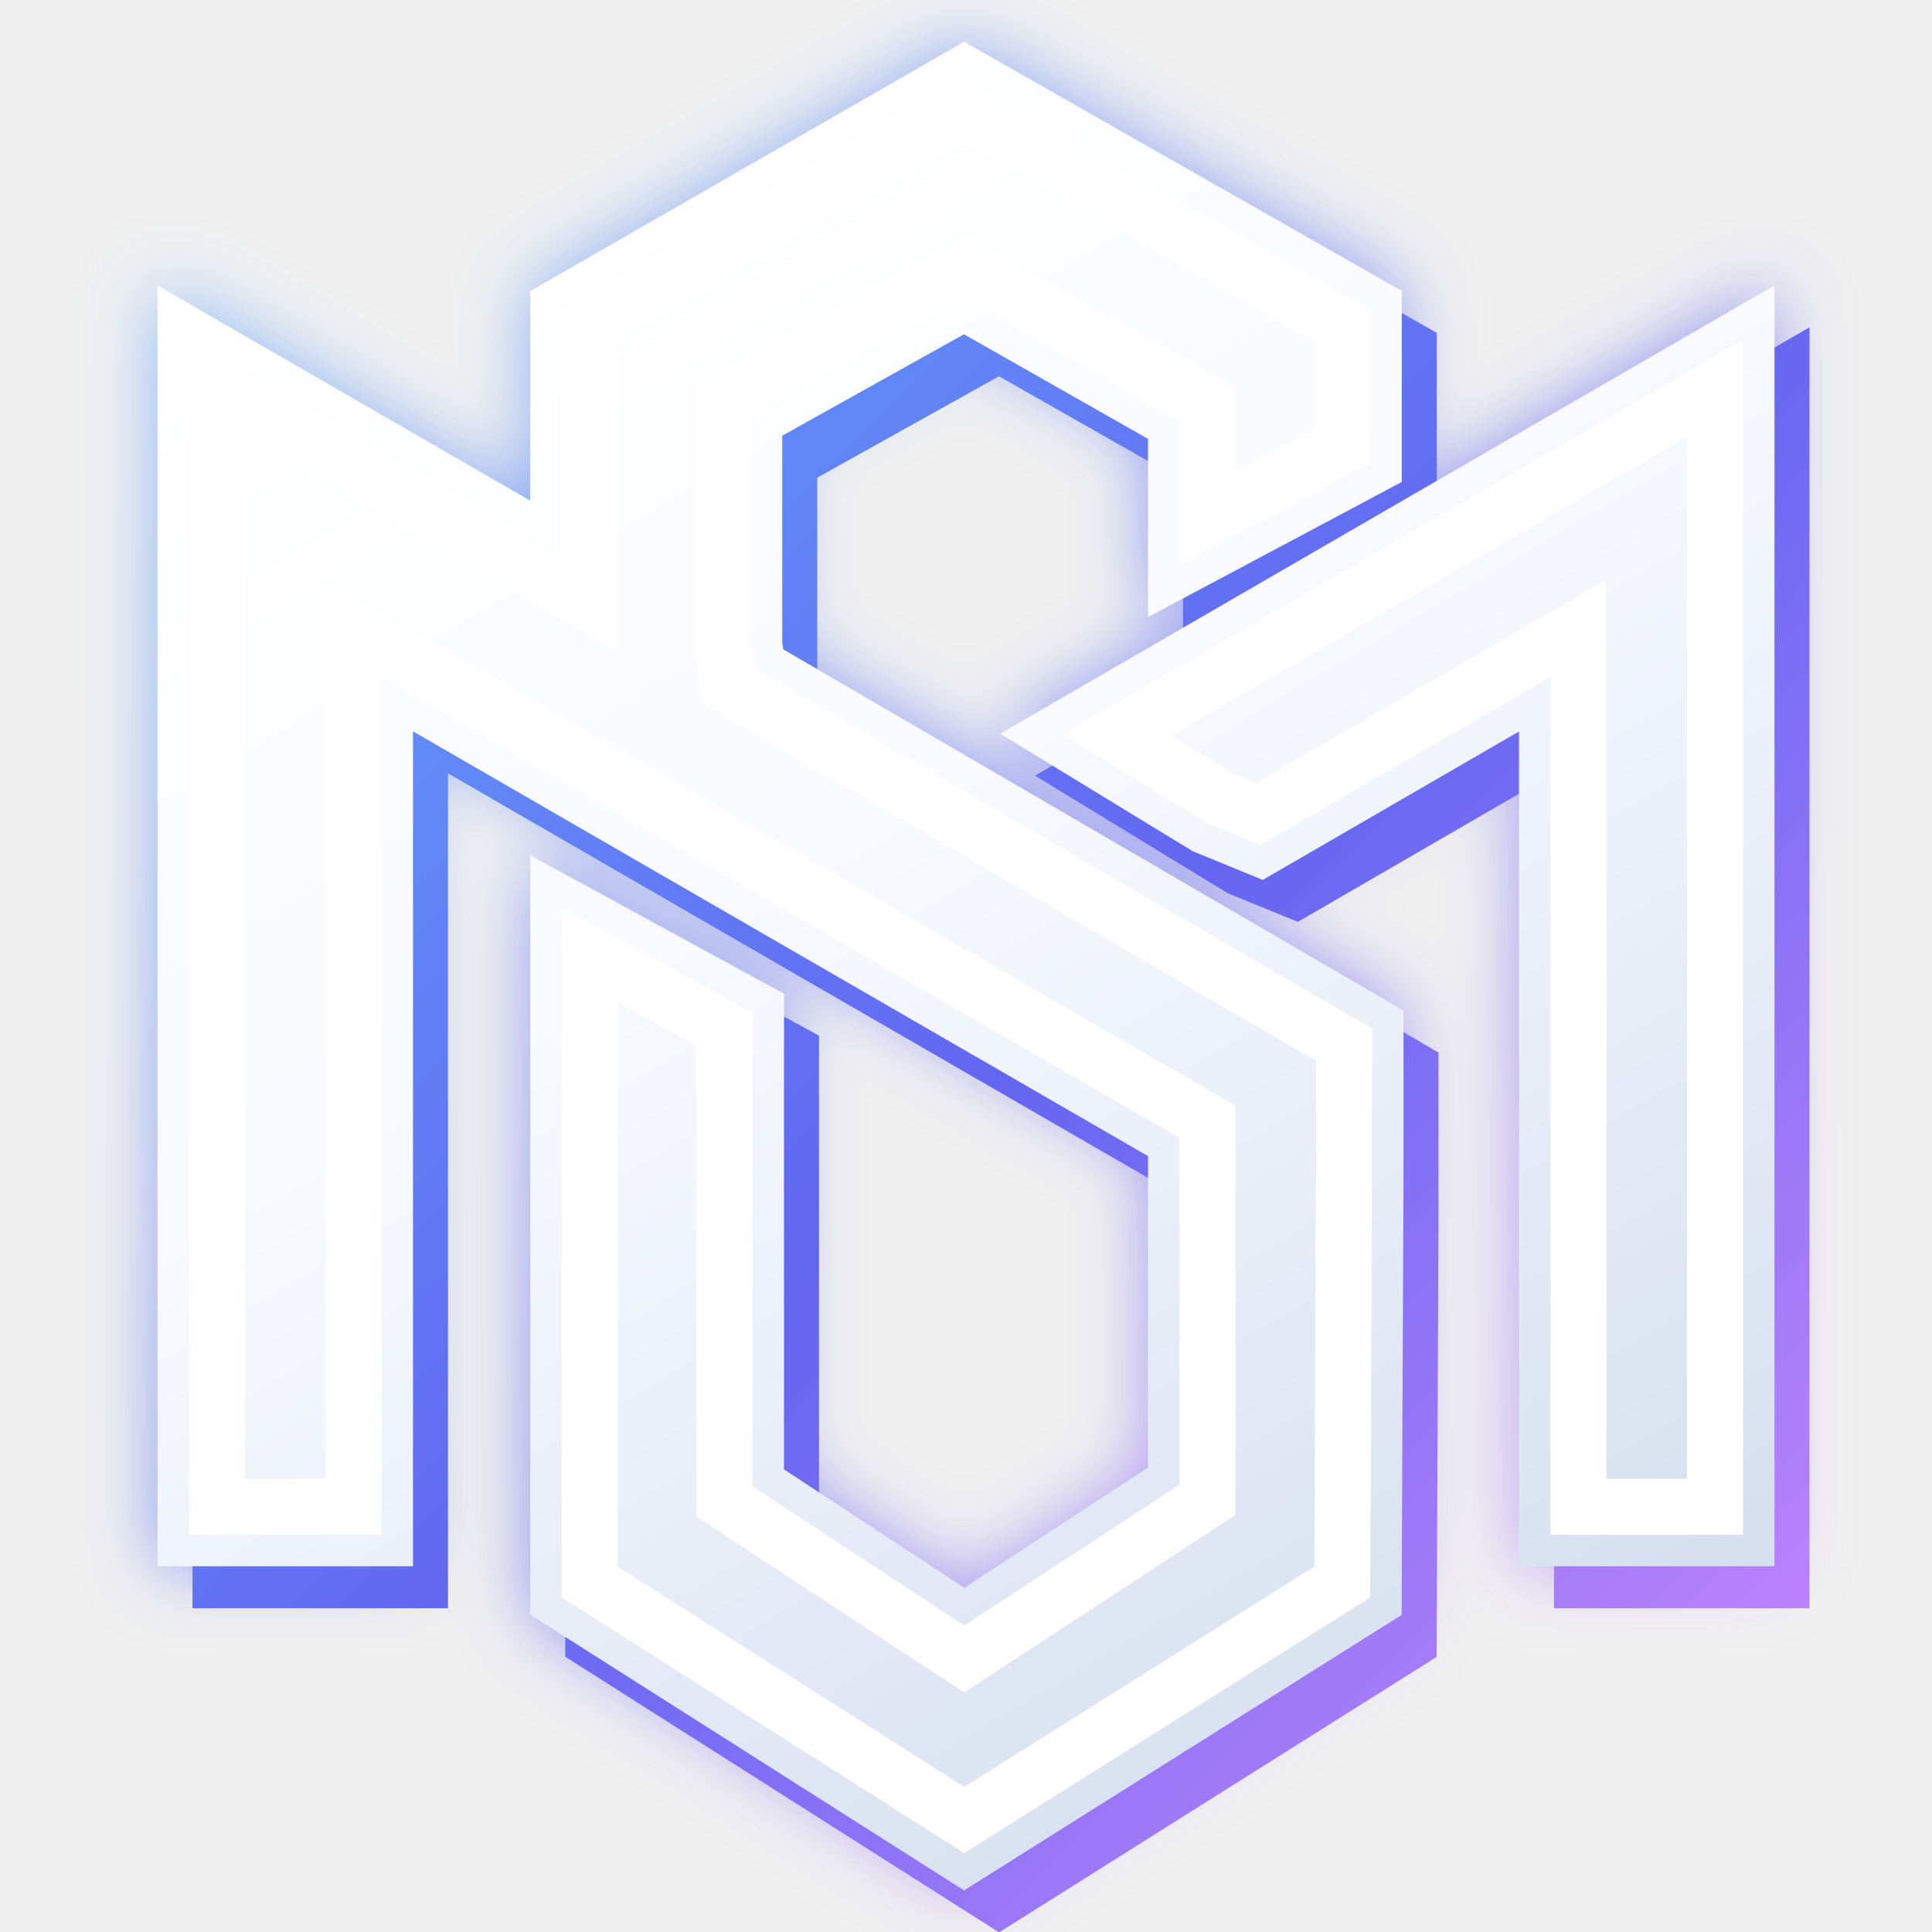
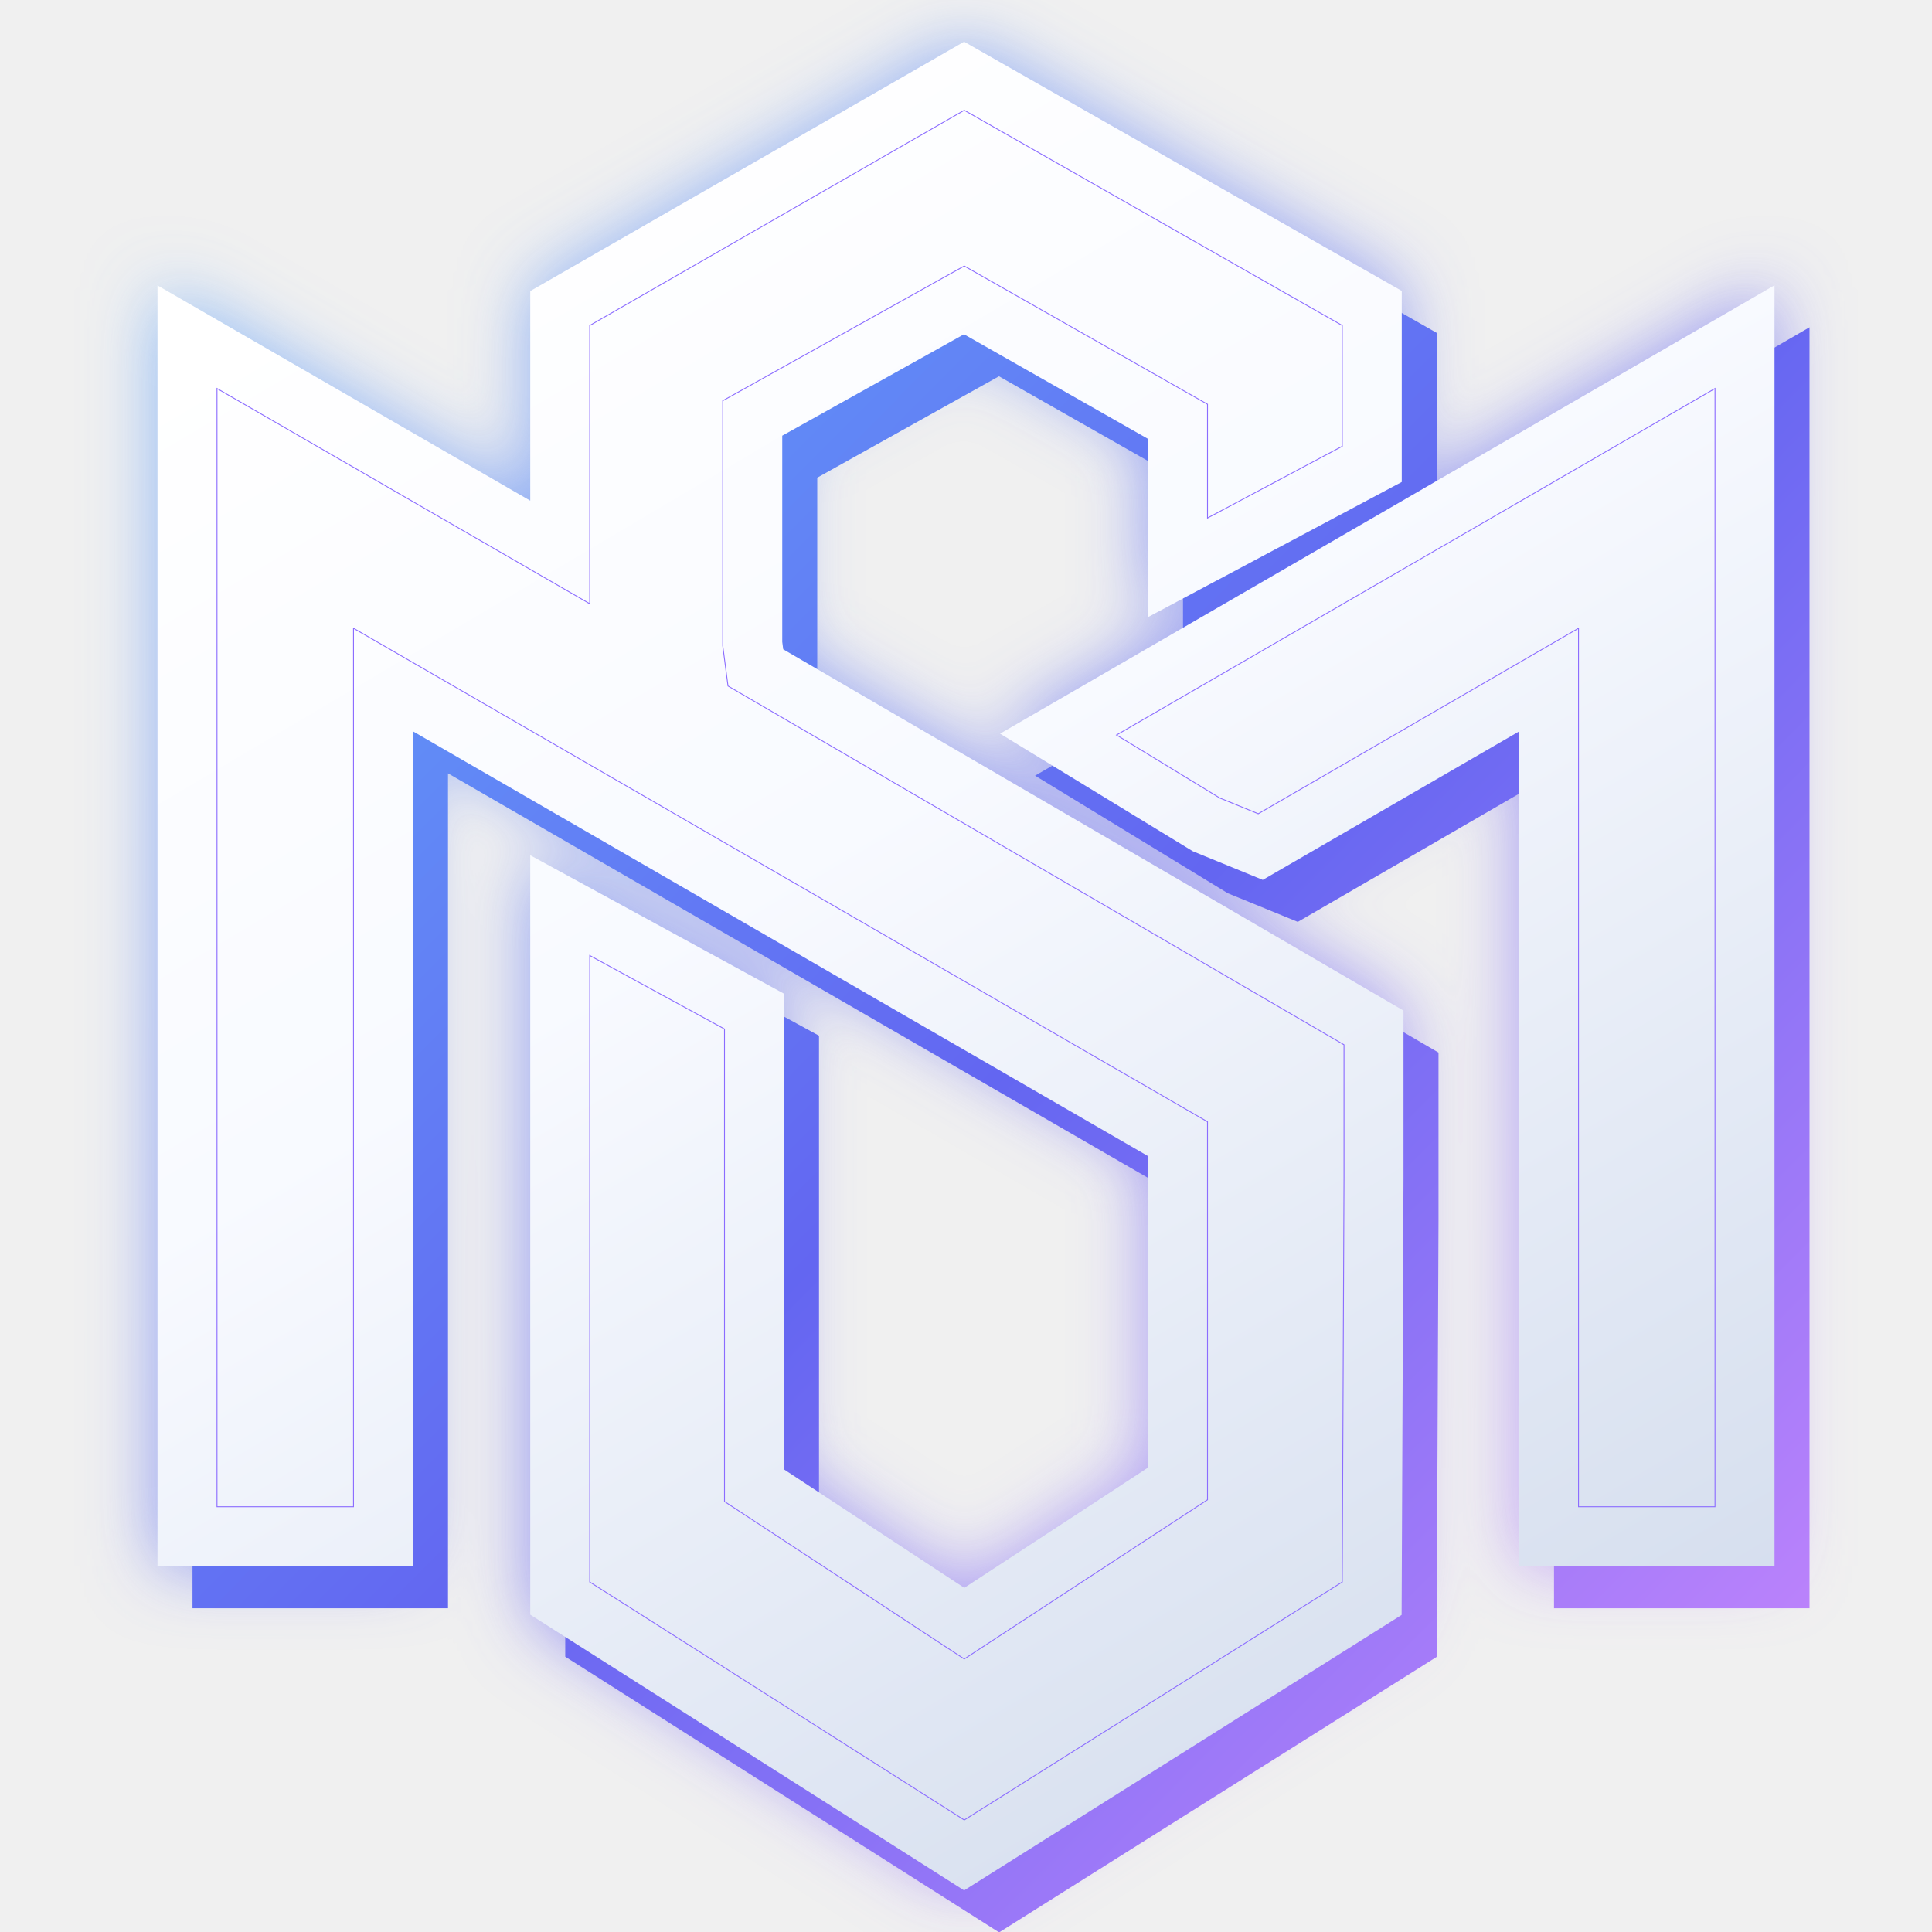
<svg xmlns="http://www.w3.org/2000/svg" width="64" height="64" viewBox="146 0 1104 1104" fill="none">
  <defs>
    <linearGradient id="accent" x1="270" y1="130" x2="1126" y2="980" gradientUnits="userSpaceOnUse">
      <stop stop-color="#60A5FA" />
      <stop offset="0.52" stop-color="#6366F1" />
      <stop offset="1" stop-color="#C084FC" />
    </linearGradient>
    <linearGradient id="face" x1="420" y1="100" x2="970" y2="1030" gradientUnits="userSpaceOnUse">
      <stop stop-color="#FFFFFF" />
      <stop offset="0.4" stop-color="#F8FAFF" />
      <stop offset="1" stop-color="#D5DEEE" />
    </linearGradient>
    <filter id="halo" x="-25%" y="-25%" width="150%" height="150%">
      <feGaussianBlur stdDeviation="20" />
    </filter>
    <g id="mark">
      <path d="M914 673L913 904L697 1040L483 904L483 546L560 588L560 858L697 948L836 857L836 641L348 359L348 861L270 861L270 222L483 345L483 186L697 63L913 186L913 255L836 296L836 231L697 152L559 229L559 369L562 392L914 597V673Z" />
      <path d="M1126 222V861H1048V359L865 465L843 456L784 420L1126 222Z" />
    </g>
  </defs>
  <use href="#mark" fill="url(#accent)" stroke="url(#accent)" stroke-width="68" stroke-linejoin="miter" opacity="0.68" filter="url(#halo)" />
  <use href="#mark" fill="url(#accent)" stroke="url(#accent)" stroke-width="68" stroke-linejoin="miter" transform="translate(20 24)" />
  <use href="#mark" fill="url(#face)" stroke="url(#face)" stroke-width="68" stroke-linejoin="miter" />
-   <use href="#mark" fill="none" stroke="#FFFFFF" stroke-width="32" stroke-linejoin="miter" stroke-miterlimit="3" />
+   <use href="#mark" fill="none" stroke="#8B6CFF" stroke-width="0.5" vector-effect="non-scaling-stroke" stroke-linejoin="miter" stroke-miterlimit="3" />
</svg>
